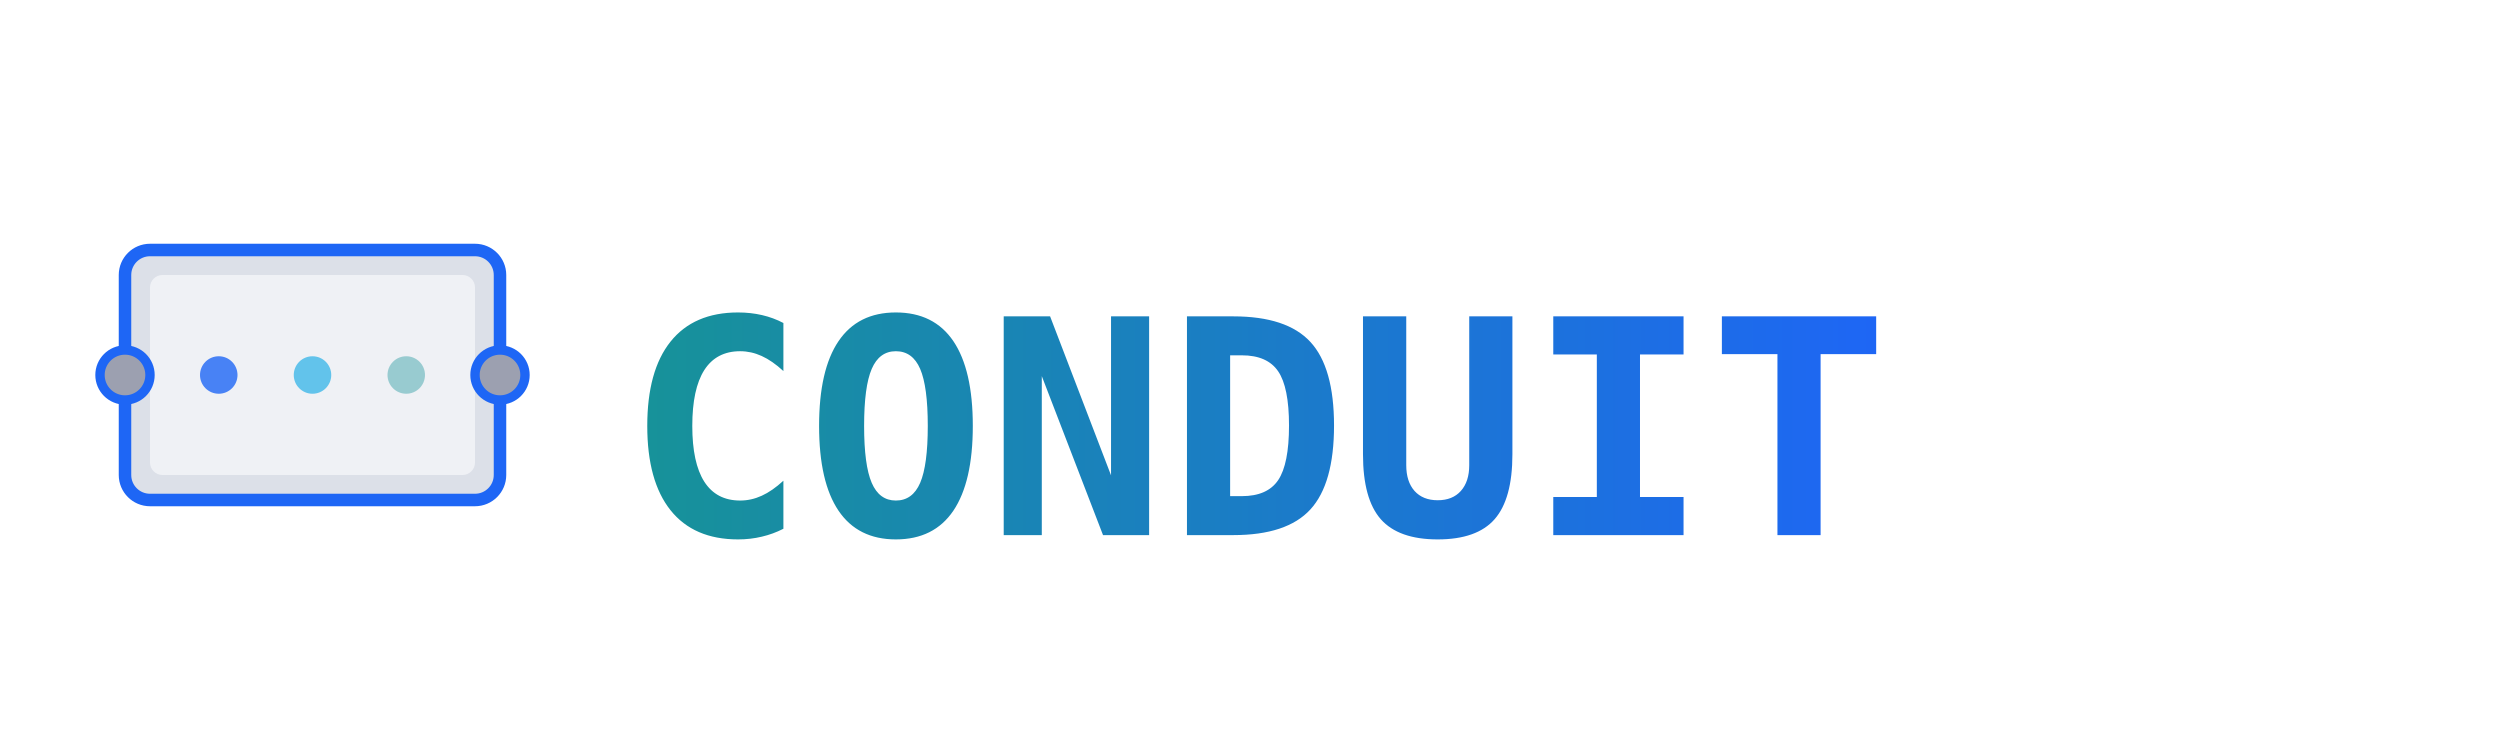
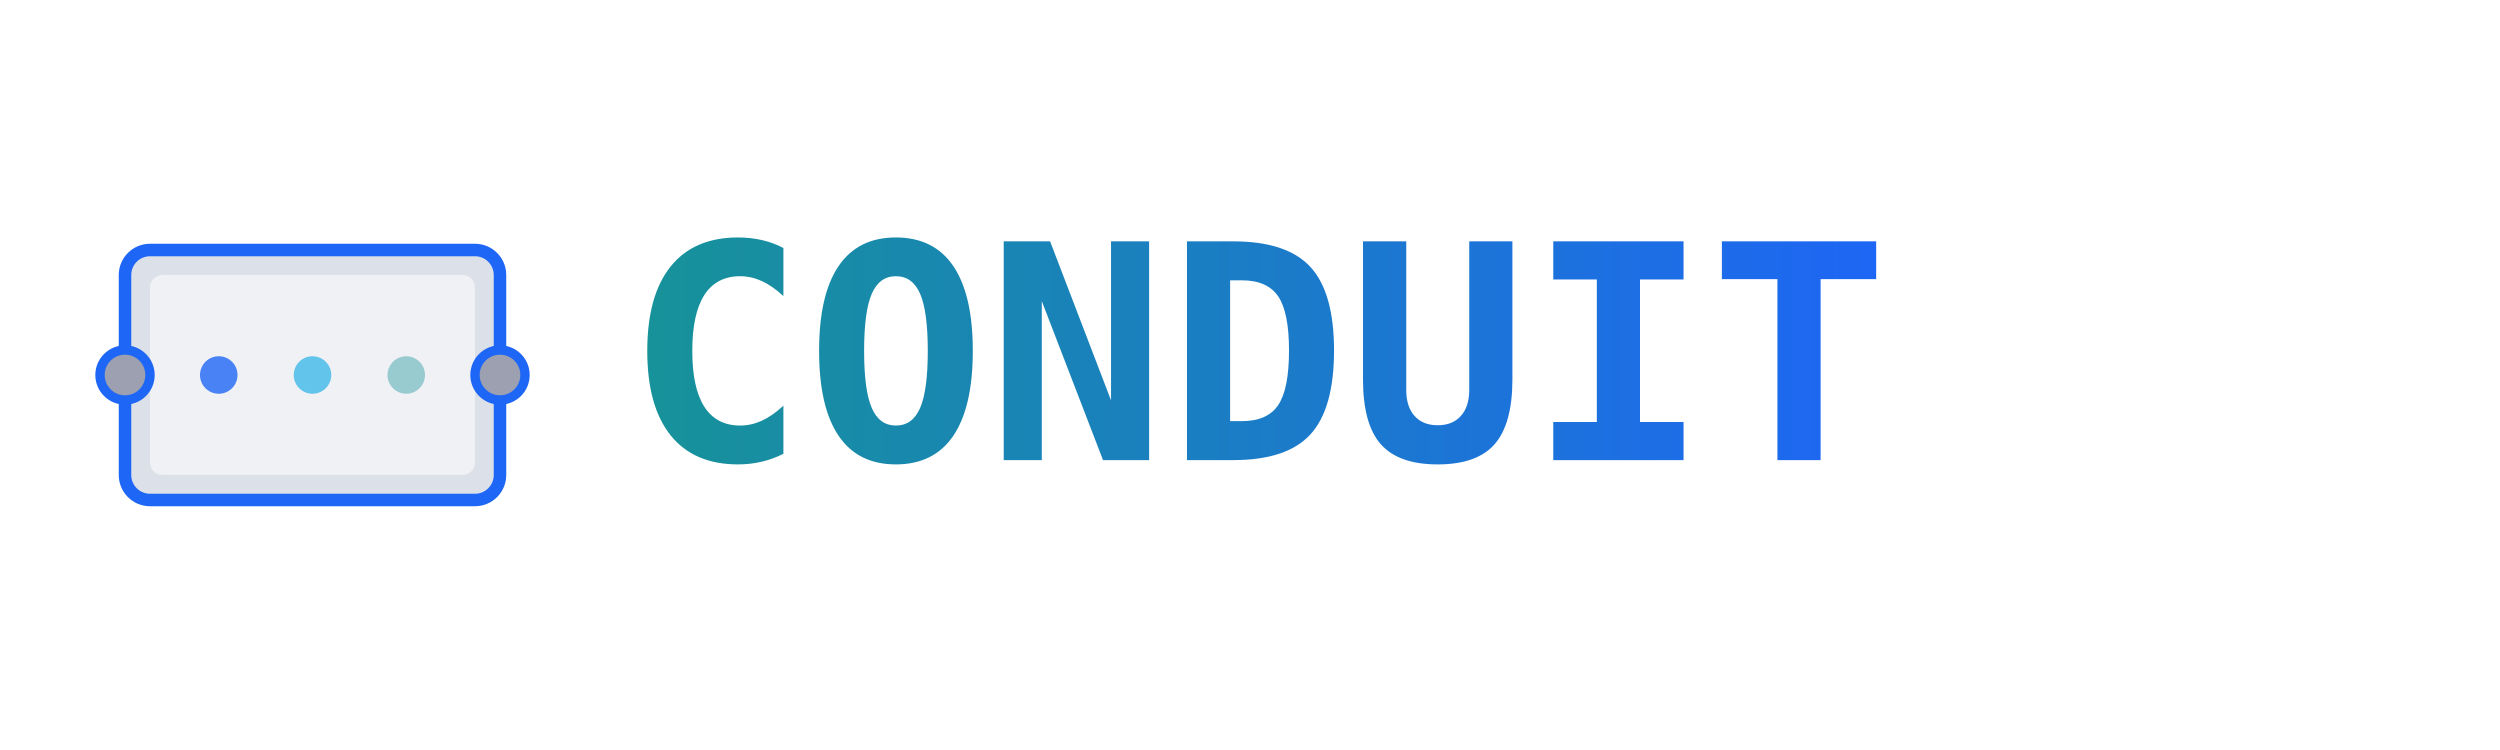
<svg xmlns="http://www.w3.org/2000/svg" width="400" height="120" viewBox="0 0 400 120" fill="none">
  <g transform="translate(20, 40)">
    <rect x="0" y="0" width="60" height="40" rx="4" fill="#dce0e8" stroke="#1e66f5" stroke-width="2" />
    <rect x="4" y="4" width="52" height="32" rx="2" fill="#eff1f5" />
    <circle cx="15" cy="20" r="3" fill="#1e66f5" opacity="0.8">
      <animate attributeName="cx" from="10" to="50" dur="2s" repeatCount="indefinite" />
      <animate attributeName="opacity" from="0.8" to="0" dur="2s" repeatCount="indefinite" />
    </circle>
    <circle cx="30" cy="20" r="3" fill="#04a5e5" opacity="0.6">
      <animate attributeName="cx" from="10" to="50" dur="2s" begin="0.3s" repeatCount="indefinite" />
      <animate attributeName="opacity" from="0.6" to="0" dur="2s" begin="0.3s" repeatCount="indefinite" />
    </circle>
    <circle cx="45" cy="20" r="3" fill="#179299" opacity="0.4">
      <animate attributeName="cx" from="10" to="50" dur="2s" begin="0.6s" repeatCount="indefinite" />
      <animate attributeName="opacity" from="0.4" to="0" dur="2s" begin="0.6s" repeatCount="indefinite" />
    </circle>
    <circle cx="0" cy="20" r="4" fill="#9ca0b0" stroke="#1e66f5" stroke-width="1.5" />
    <circle cx="60" cy="20" r="4" fill="#9ca0b0" stroke="#1e66f5" stroke-width="1.5" />
  </g>
-   <text x="100" y="72" font-family="JetBrains Mono, monospace" font-size="48" font-weight="700" fill="url(#gradient-light)" dominant-baseline="middle">CONDUIT</text>
+   <text x="100" y="60" font-family="JetBrains Mono, monospace" font-size="48" font-weight="700" fill="url(#gradient-light)" dominant-baseline="middle">CONDUIT</text>
  <defs>
    <linearGradient id="gradient-light" x1="0%" y1="0%" x2="100%" y2="0%">
      <stop offset="0%" style="stop-color:#179299;stop-opacity:1" />
      <stop offset="100%" style="stop-color:#1e66f5;stop-opacity:1" />
    </linearGradient>
  </defs>
</svg>
